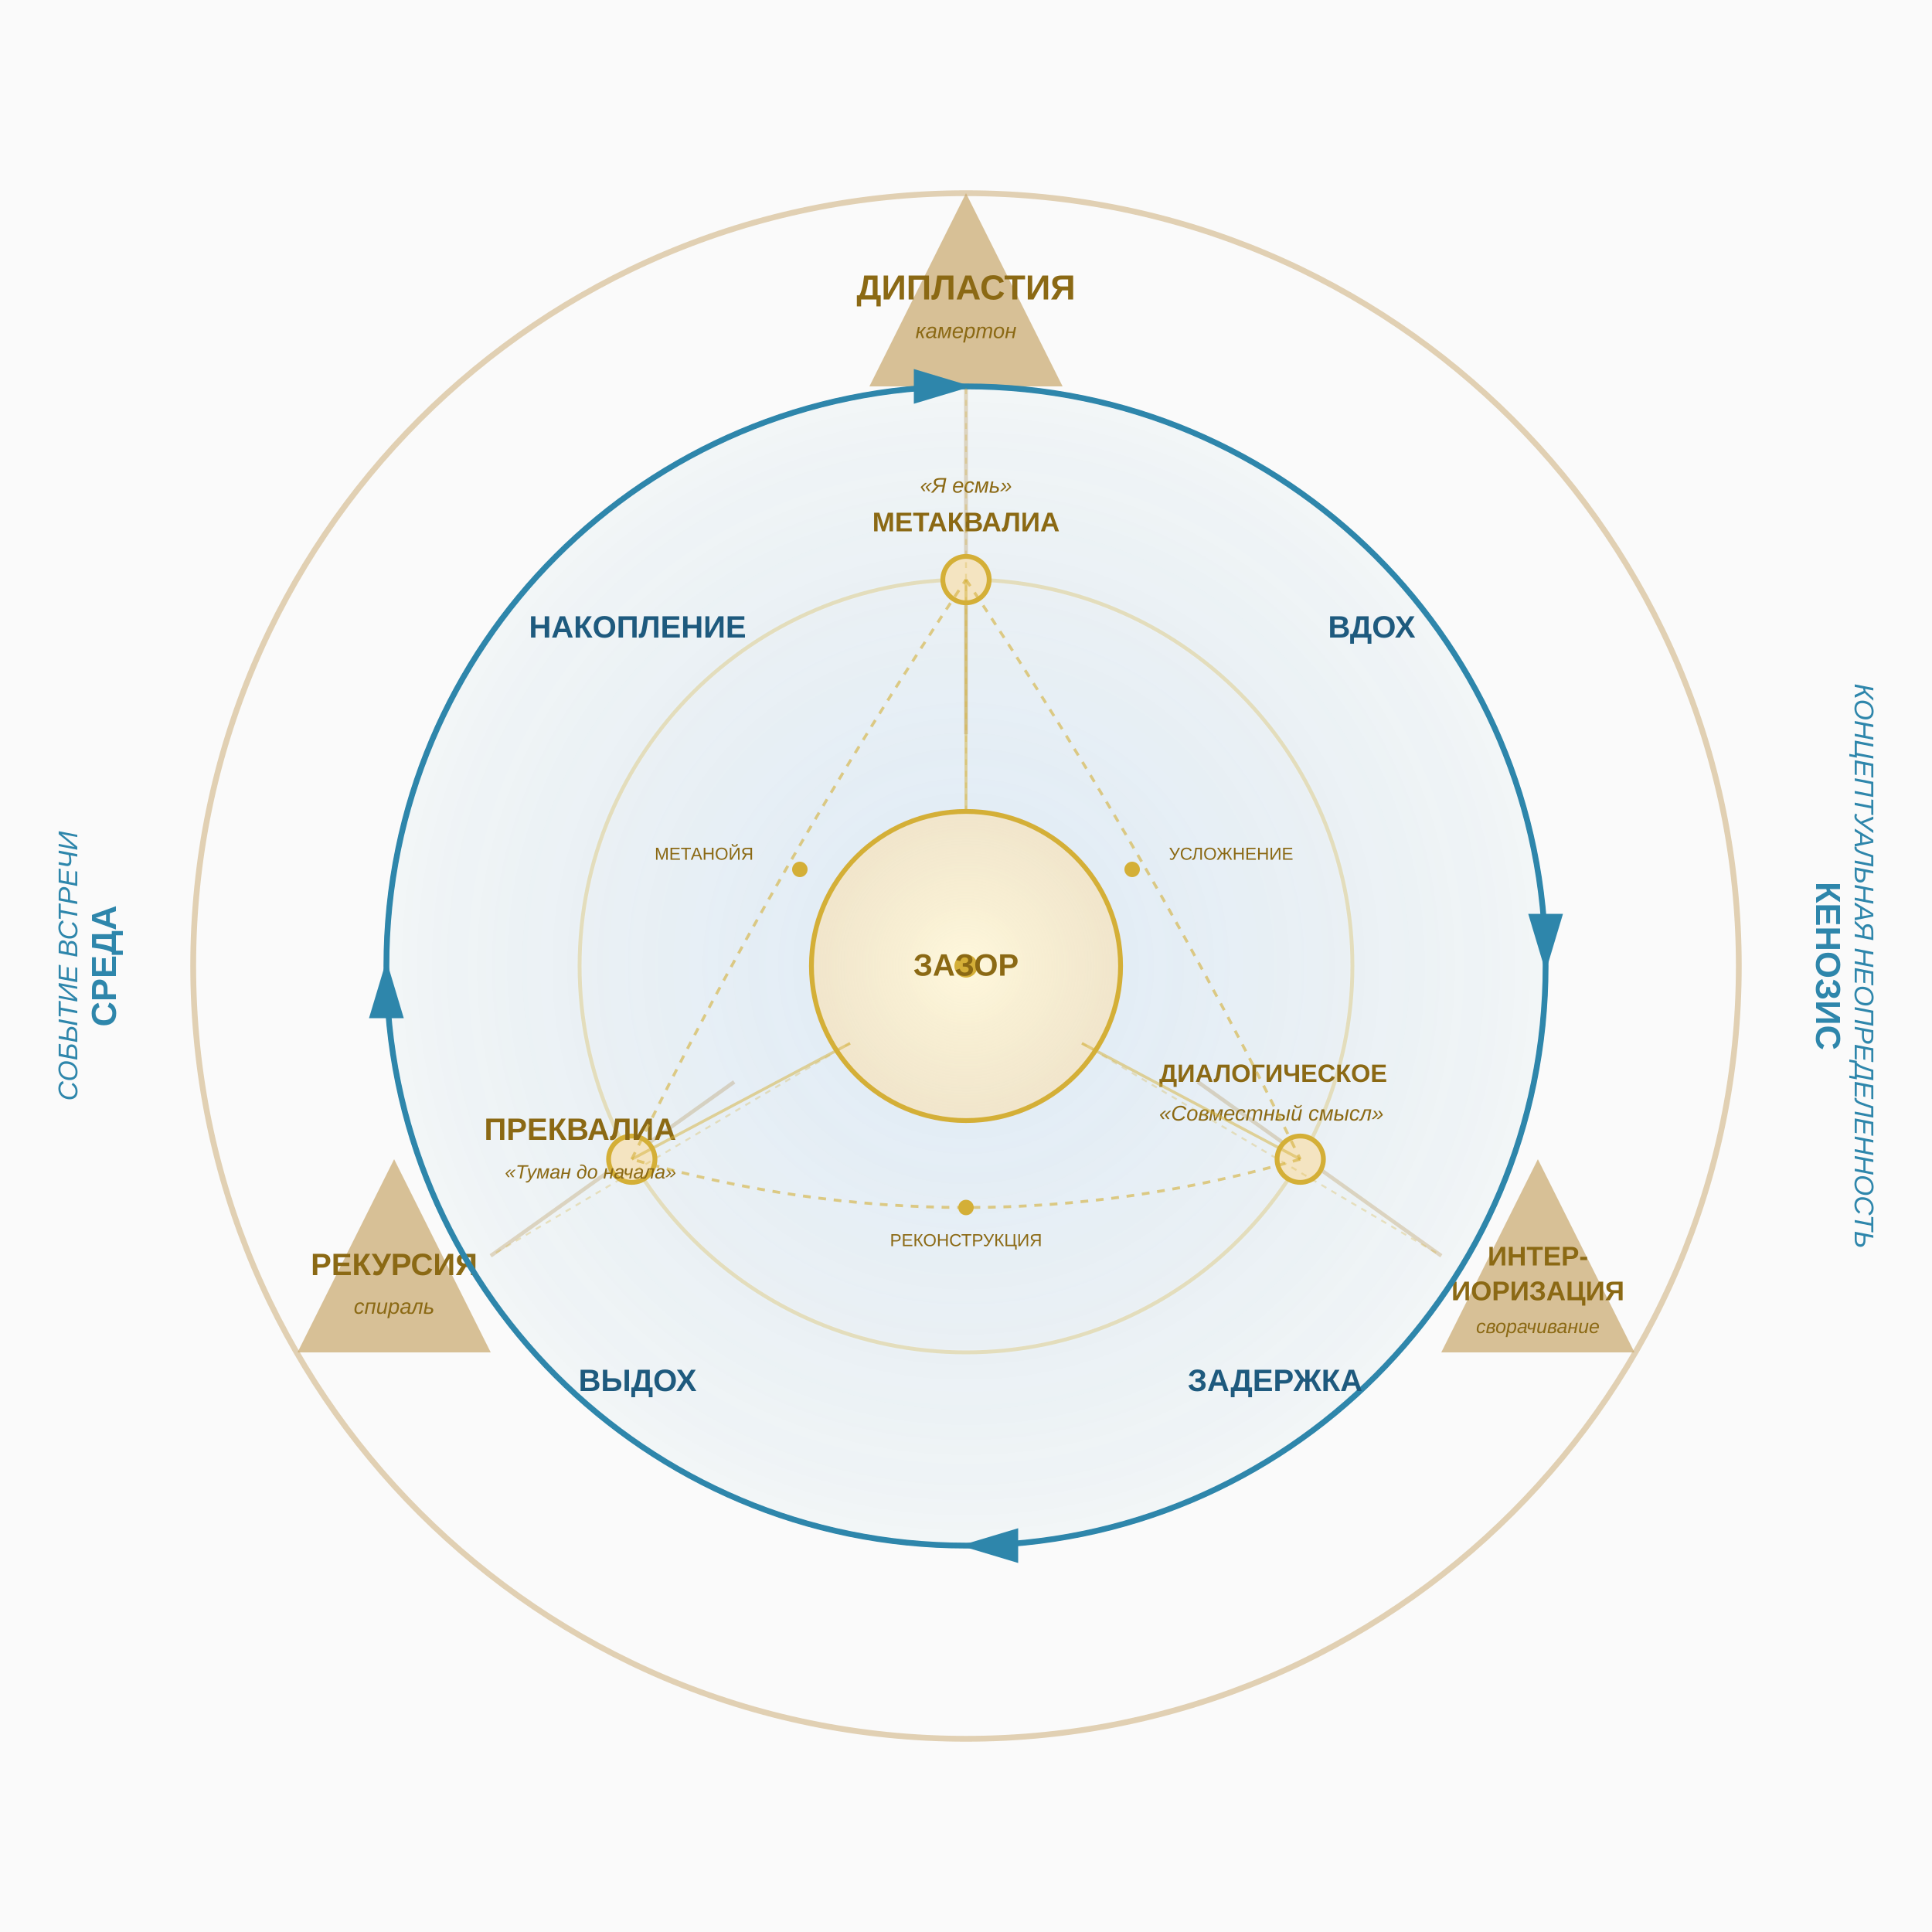
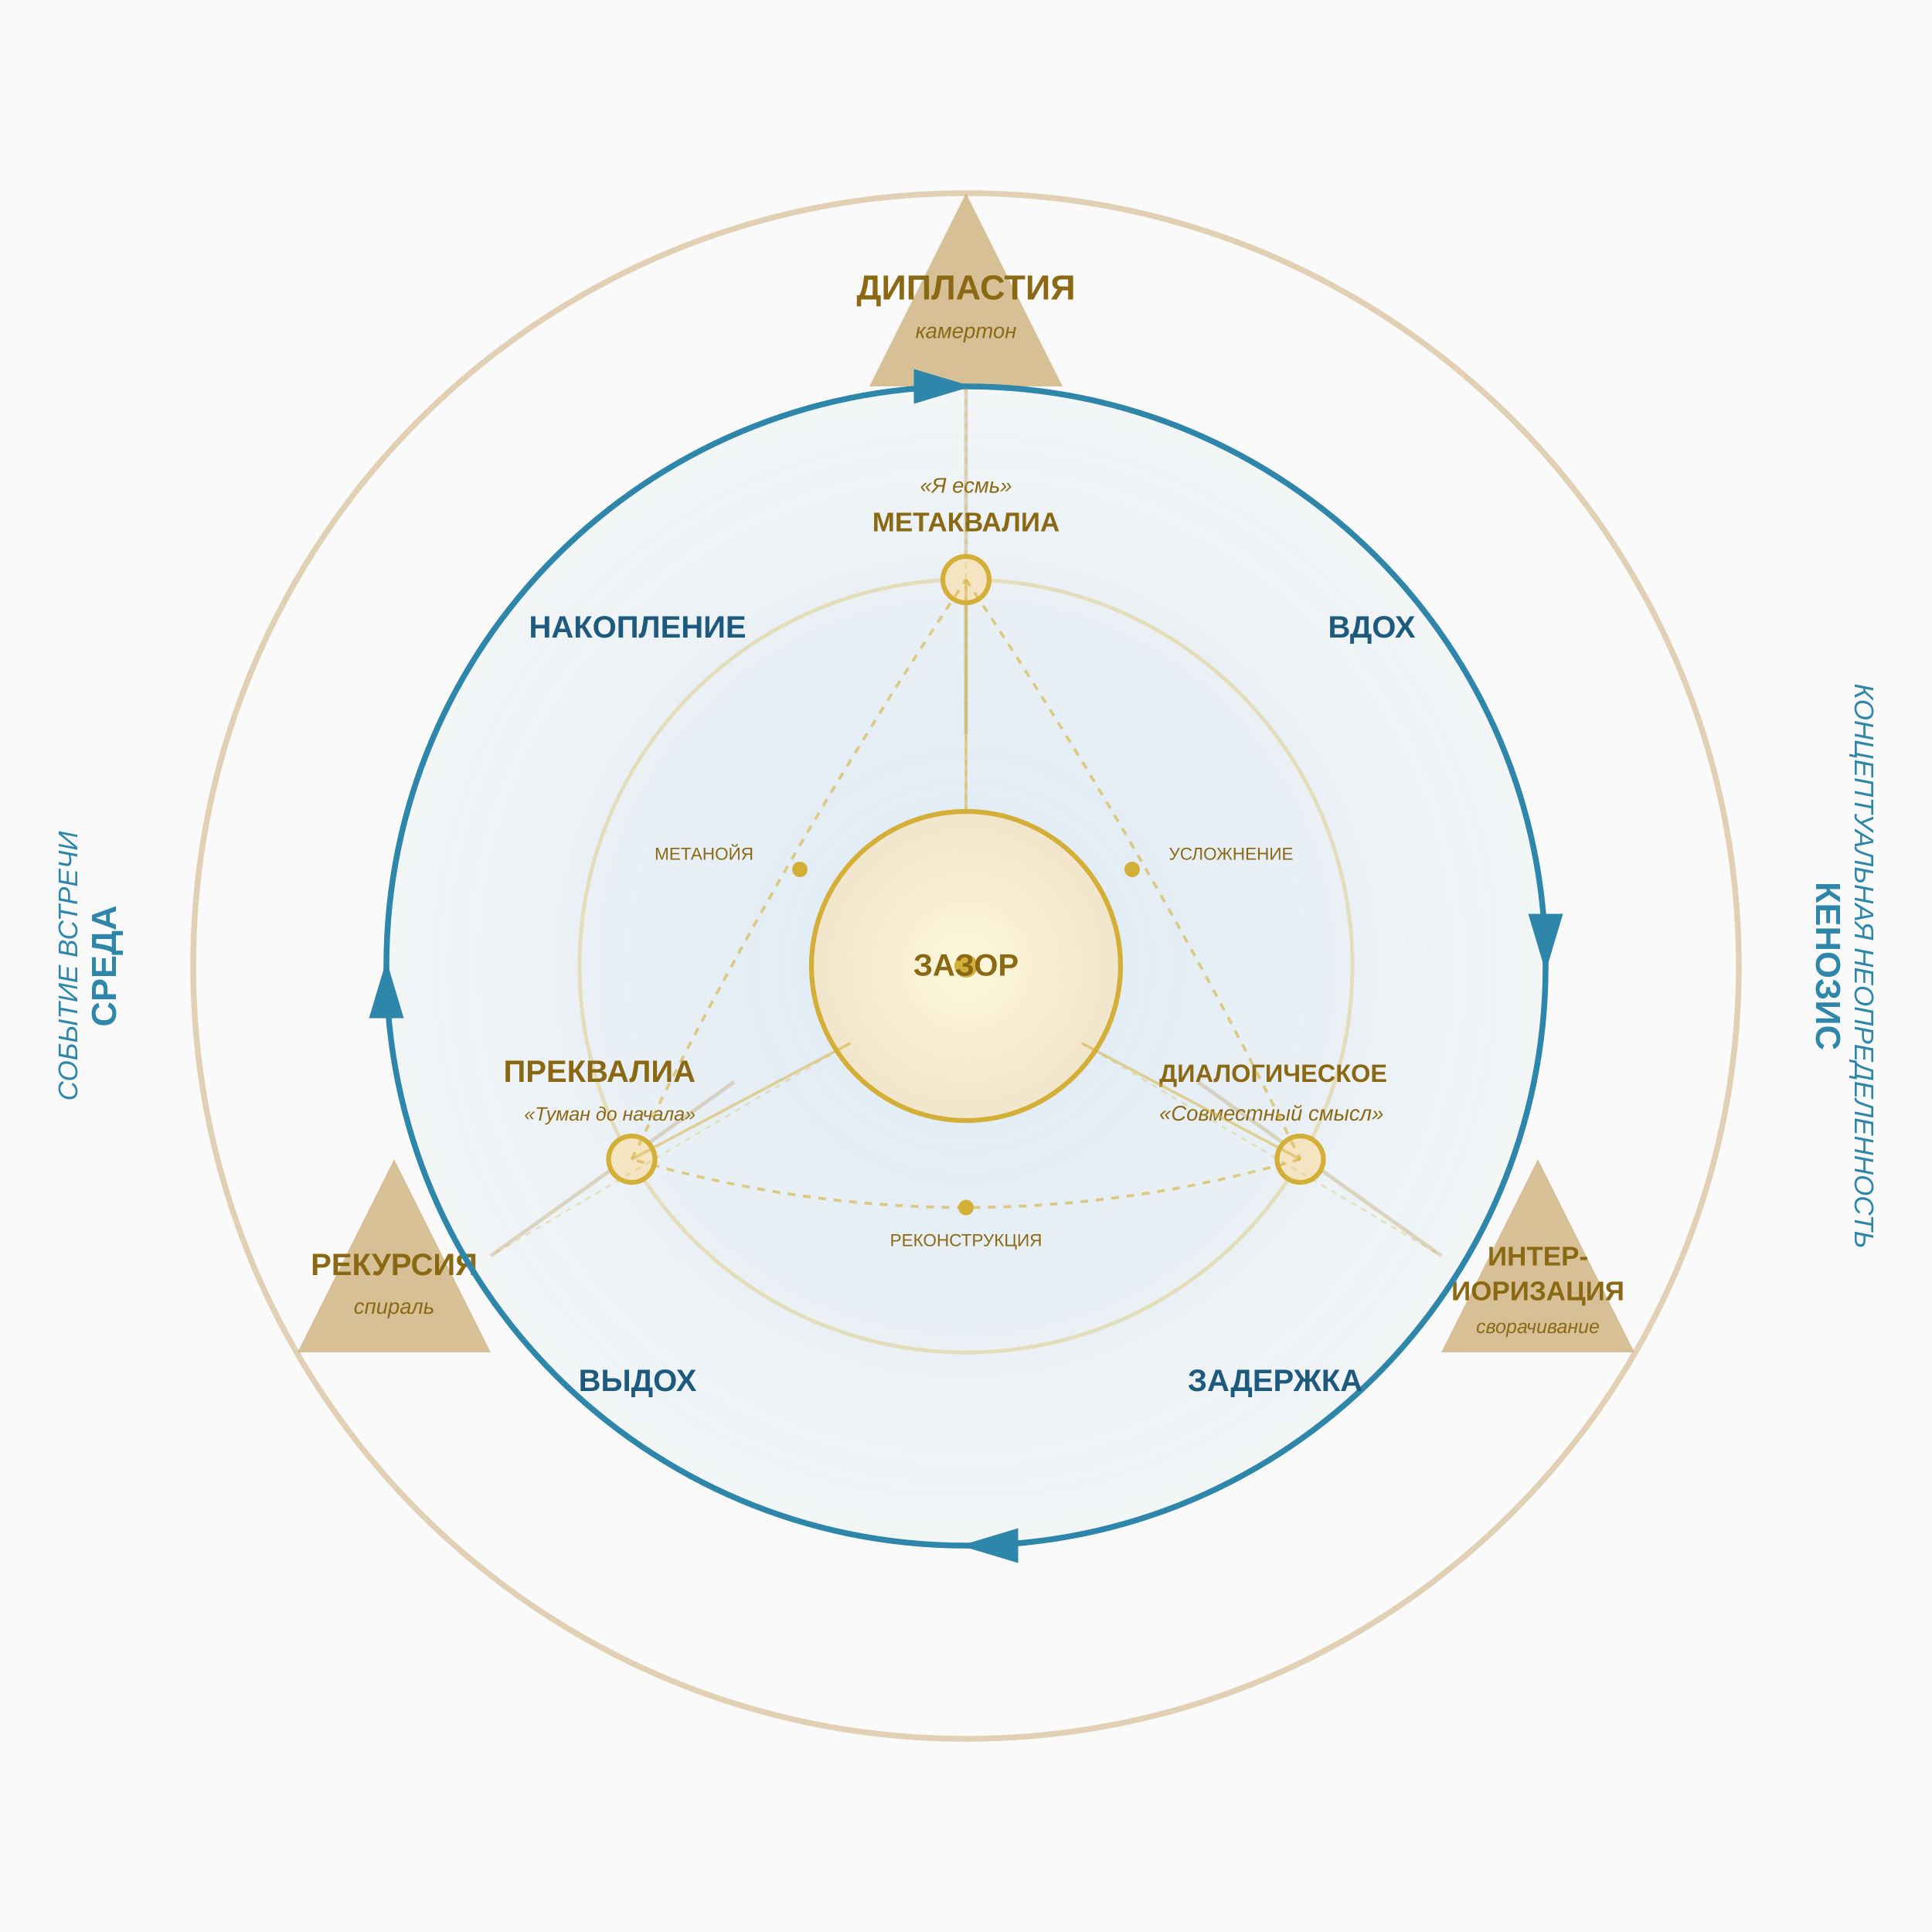
<svg xmlns="http://www.w3.org/2000/svg" viewBox="0 0 1000 1000" width="1000" height="1000">
  <defs>
    <radialGradient id="centerGlow" cx="50%" cy="50%" r="50%">
      <stop offset="0%" style="stop-color:#FFF8DC;stop-opacity:1" />
      <stop offset="100%" style="stop-color:#F4E4C1;stop-opacity:0.8" />
    </radialGradient>
    <radialGradient id="cycleGlow" cx="50%" cy="50%" r="50%">
      <stop offset="0%" style="stop-color:#4A90E2;stop-opacity:0.2" />
      <stop offset="100%" style="stop-color:#2E86AB;stop-opacity:0.05" />
    </radialGradient>
    <marker id="arrowhead" markerWidth="10" markerHeight="10" refX="9" refY="3" orient="auto">
      <polygon points="0 0, 10 3, 0 6" fill="#2E86AB" />
    </marker>
  </defs>
  <rect width="1000" height="1000" fill="#FAFAFA" />
  <circle cx="500" cy="500" r="400" fill="none" stroke="#C8A66B" stroke-width="3" opacity="0.5" />
  <g id="diplostia">
    <path d="M 500 100 L 450 200 L 550 200 Z" fill="#C8A66B" opacity="0.7" />
    <text x="500" y="155" text-anchor="middle" font-family="Arial, sans-serif" font-size="18" font-weight="bold" fill="#8B6914">ДИПЛАСТИЯ</text>
    <text x="500" y="175" text-anchor="middle" font-family="Arial, sans-serif" font-size="11" fill="#8B6914" font-style="italic">камертон</text>
    <line x1="500" y1="200" x2="500" y2="380" stroke="#C8A66B" stroke-width="2" opacity="0.4" />
  </g>
  <g id="interiorization">
    <path d="M 846 700 L 746 700 L 796 600 Z" fill="#C8A66B" opacity="0.7" />
    <text x="796" y="655" text-anchor="middle" font-family="Arial, sans-serif" font-size="14" font-weight="bold" fill="#8B6914">ИНТЕР-</text>
    <text x="796" y="673" text-anchor="middle" font-family="Arial, sans-serif" font-size="14" font-weight="bold" fill="#8B6914">ИОРИЗАЦИЯ</text>
    <text x="796" y="690" text-anchor="middle" font-family="Arial, sans-serif" font-size="10" fill="#8B6914" font-style="italic">сворачивание</text>
    <line x1="746" y1="650" x2="620" y2="560" stroke="#C8A66B" stroke-width="2" opacity="0.4" />
  </g>
  <g id="recursion">
    <path d="M 154 700 L 254 700 L 204 600 Z" fill="#C8A66B" opacity="0.7" />
    <text x="204" y="660" text-anchor="middle" font-family="Arial, sans-serif" font-size="16" font-weight="bold" fill="#8B6914">РЕКУРСИЯ</text>
    <text x="204" y="680" text-anchor="middle" font-family="Arial, sans-serif" font-size="11" fill="#8B6914" font-style="italic">спираль</text>
    <line x1="254" y1="650" x2="380" y2="560" stroke="#C8A66B" stroke-width="2" opacity="0.4" />
  </g>
  <circle cx="500" cy="500" r="300" fill="url(#cycleGlow)" stroke="#2E86AB" stroke-width="2.5" opacity="0.8" />
  <g id="inhale">
    <path d="M 500 200 A 300 300 0 0 1 800 500" fill="none" stroke="#2E86AB" stroke-width="3" marker-end="url(#arrowhead)" />
    <text x="710" y="330" text-anchor="middle" font-family="Arial, sans-serif" font-size="16" font-weight="bold" fill="#1E5A7E">ВДОХ</text>
  </g>
  <g id="delay">
    <path d="M 800 500 A 300 300 0 0 1 500 800" fill="none" stroke="#2E86AB" stroke-width="3" marker-end="url(#arrowhead)" />
    <text x="660" y="720" text-anchor="middle" font-family="Arial, sans-serif" font-size="16" font-weight="bold" fill="#1E5A7E">ЗАДЕРЖКА</text>
  </g>
  <g id="exhale">
    <path d="M 500 800 A 300 300 0 0 1 200 500" fill="none" stroke="#2E86AB" stroke-width="3" marker-end="url(#arrowhead)" />
    <text x="330" y="720" text-anchor="middle" font-family="Arial, sans-serif" font-size="16" font-weight="bold" fill="#1E5A7E">ВЫДОХ</text>
  </g>
  <g id="accumulate">
    <path d="M 200 500 A 300 300 0 0 1 500 200" fill="none" stroke="#2E86AB" stroke-width="3" marker-end="url(#arrowhead)" />
    <text x="330" y="330" text-anchor="middle" font-family="Arial, sans-serif" font-size="16" font-weight="bold" fill="#1E5A7E">НАКОПЛЕНИЕ</text>
  </g>
  <circle cx="500" cy="500" r="200" fill="none" stroke="#D4AF37" stroke-width="2" opacity="0.3" />
  <g id="metaqualia">
    <circle cx="500" cy="300" r="12" fill="#F4E4C1" stroke="#D4AF37" stroke-width="2.5" />
    <text x="500" y="275" text-anchor="middle" font-family="Arial, sans-serif" font-size="14" font-weight="bold" fill="#8B6914">МЕТАКВАЛИА</text>
    <text x="500" y="255" text-anchor="middle" font-family="Arial, sans-serif" font-size="11" fill="#8B6914" font-style="italic">«Я есмь»</text>
  </g>
  <g id="dialogical">
    <circle cx="673" cy="600" r="12" fill="#F4E4C1" stroke="#D4AF37" stroke-width="2.5" />
    <text x="600" y="560" text-anchor="start" font-family="Arial, sans-serif" font-size="13" font-weight="bold" fill="#8B6914">ДИАЛОГИЧЕСКОЕ</text>
    <text x="600" y="580" text-anchor="start" font-family="Arial, sans-serif" font-size="11" fill="#8B6914" font-style="italic">«Совместный смысл»</text>
  </g>
  <g id="prequalia">
    <circle cx="327" cy="600" r="12" fill="#F4E4C1" stroke="#D4AF37" stroke-width="2.5" />
-     <text x="350" y="590" text-anchor="end" font-family="Arial, sans-serif" font-size="16" font-weight="bold" fill="#8B6914">ПРЕКВАЛИА</text>
-     <text x="350" y="610" text-anchor="end" font-family="Arial, sans-serif" font-size="10" fill="#8B6914" font-style="italic">«Туман до начала»</text>
+     <text x="360" y="560" text-anchor="end" font-family="Arial, sans-serif" font-size="16" font-weight="bold" fill="#8B6914">ПРЕКВАЛИА</text>
+     <text x="360" y="580" text-anchor="end" font-family="Arial, sans-serif" font-size="10" fill="#8B6914" font-style="italic">«Туман до начала»</text>
  </g>
  <path d="M 500 300 Q 600 450 673 600" fill="none" stroke="#D4AF37" stroke-width="1.5" stroke-dasharray="4,4" opacity="0.6" />
  <path d="M 673 600 Q 500 650 327 600" fill="none" stroke="#D4AF37" stroke-width="1.5" stroke-dasharray="4,4" opacity="0.6" />
  <path d="M 327 600 Q 400 450 500 300" fill="none" stroke="#D4AF37" stroke-width="1.5" stroke-dasharray="4,4" opacity="0.6" />
  <circle cx="586" cy="450" r="4" fill="#D4AF37" />
  <text x="605" y="445" font-family="Arial, sans-serif" font-size="9" fill="#8B6914">УСЛОЖНЕНИЕ</text>
  <circle cx="500" cy="625" r="4" fill="#D4AF37" />
  <text x="500" y="645" text-anchor="middle" font-family="Arial, sans-serif" font-size="9" fill="#8B6914">РЕКОНСТРУКЦИЯ</text>
  <circle cx="414" cy="450" r="4" fill="#D4AF37" />
  <text x="390" y="445" text-anchor="end" font-family="Arial, sans-serif" font-size="9" fill="#8B6914">МЕТАНОЙЯ</text>
  <circle cx="500" cy="500" r="80" fill="url(#centerGlow)" stroke="#D4AF37" stroke-width="2.5" />
  <circle cx="500" cy="500" r="6" fill="#D4AF37" />
  <text x="500" y="505" text-anchor="middle" font-family="Arial, sans-serif" font-size="16" font-weight="bold" fill="#8B6914">ЗАЗОР</text>
  <line x1="500" y1="420" x2="500" y2="200" stroke="#D4AF37" stroke-width="1" opacity="0.3" stroke-dasharray="3,3" />
  <line x1="560" y1="540" x2="746" y2="650" stroke="#D4AF37" stroke-width="1" opacity="0.3" stroke-dasharray="3,3" />
  <line x1="440" y1="540" x2="254" y2="650" stroke="#D4AF37" stroke-width="1" opacity="0.3" stroke-dasharray="3,3" />
  <line x1="500" y1="420" x2="500" y2="300" stroke="#D4AF37" stroke-width="1.5" opacity="0.5" />
  <line x1="560" y1="540" x2="673" y2="600" stroke="#D4AF37" stroke-width="1.5" opacity="0.5" />
  <line x1="440" y1="540" x2="327" y2="600" stroke="#D4AF37" stroke-width="1.5" opacity="0.5" />
  <text x="940" y="500" text-anchor="middle" font-family="Arial, sans-serif" font-size="18" font-weight="bold" fill="#2E86AB" transform="rotate(90 940 500)">КЕНОЗИС</text>
  <text x="960" y="500" text-anchor="middle" font-family="Arial, sans-serif" font-size="14" fill="#2E86AB" font-style="italic" transform="rotate(90 960 500)">КОНЦЕПТУАЛЬНАЯ НЕОПРЕДЕЛЕННОСТЬ</text>
  <text x="60" y="500" text-anchor="middle" font-family="Arial, sans-serif" font-size="18" font-weight="bold" fill="#2E86AB" transform="rotate(-90 60 500)">СРЕДА</text>
  <text x="40" y="500" text-anchor="middle" font-family="Arial, sans-serif" font-size="14" fill="#2E86AB" font-style="italic" transform="rotate(-90 40 500)">СОБЫТИЕ ВСТРЕЧИ</text>
</svg>
